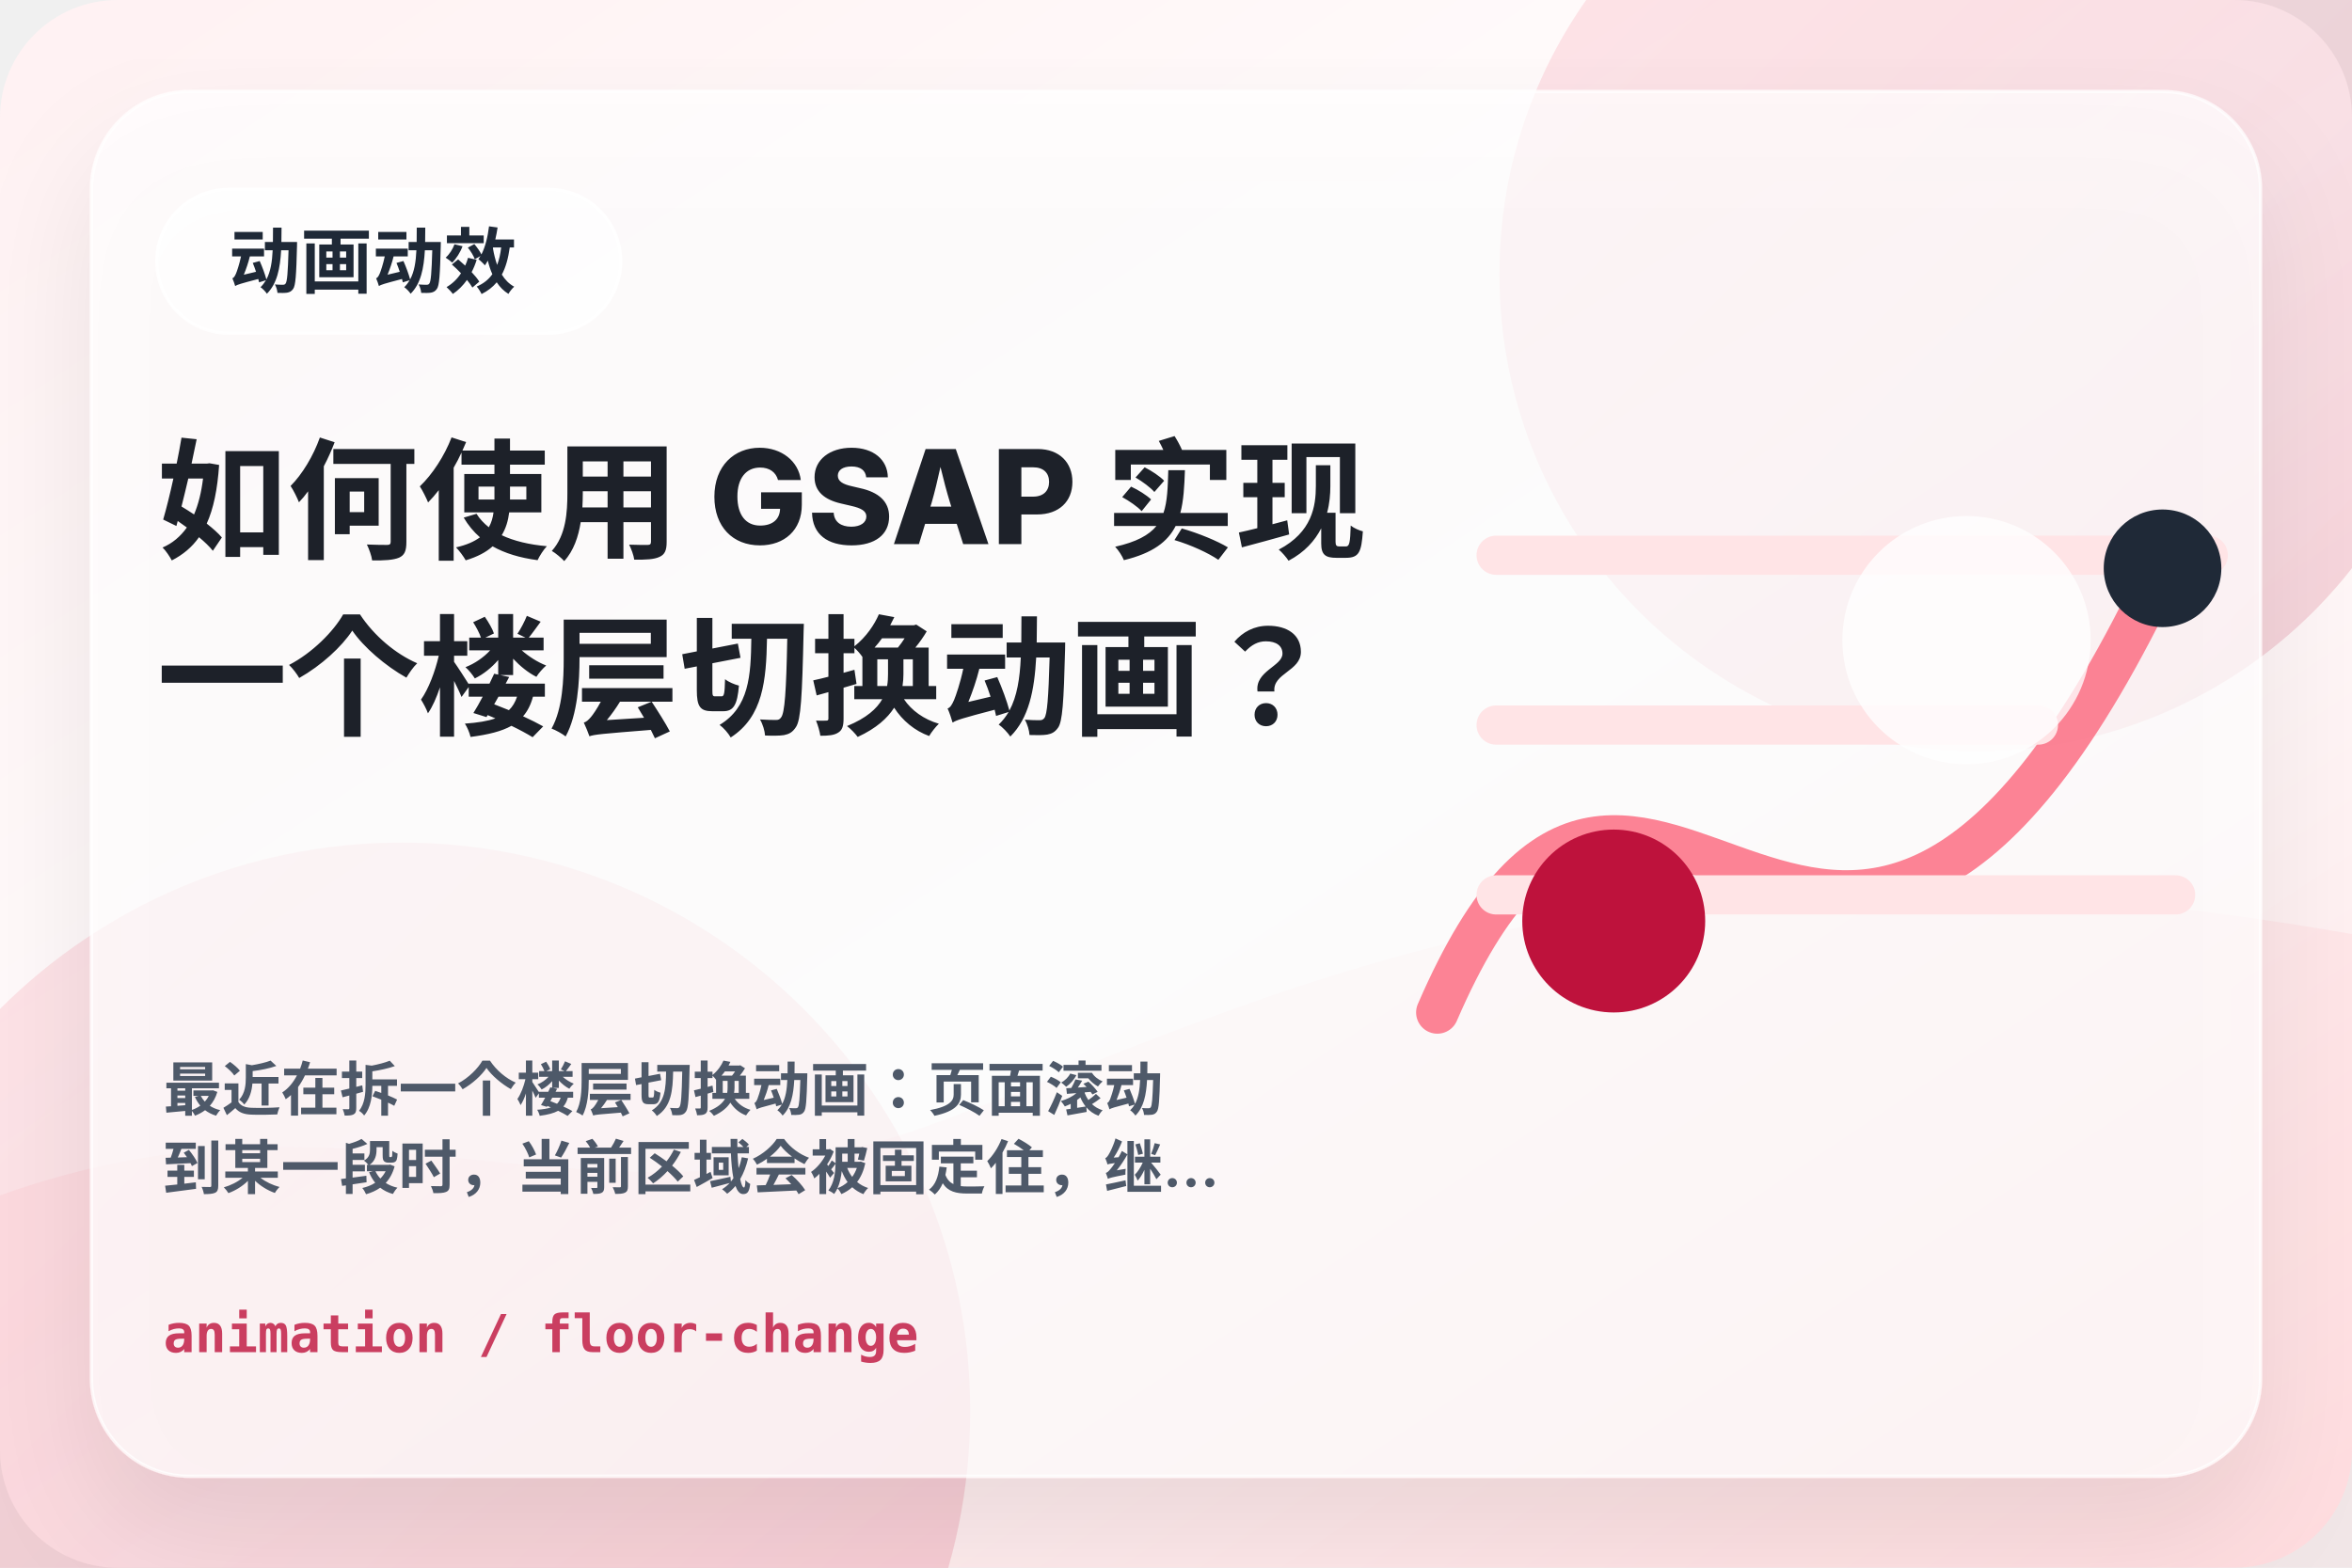
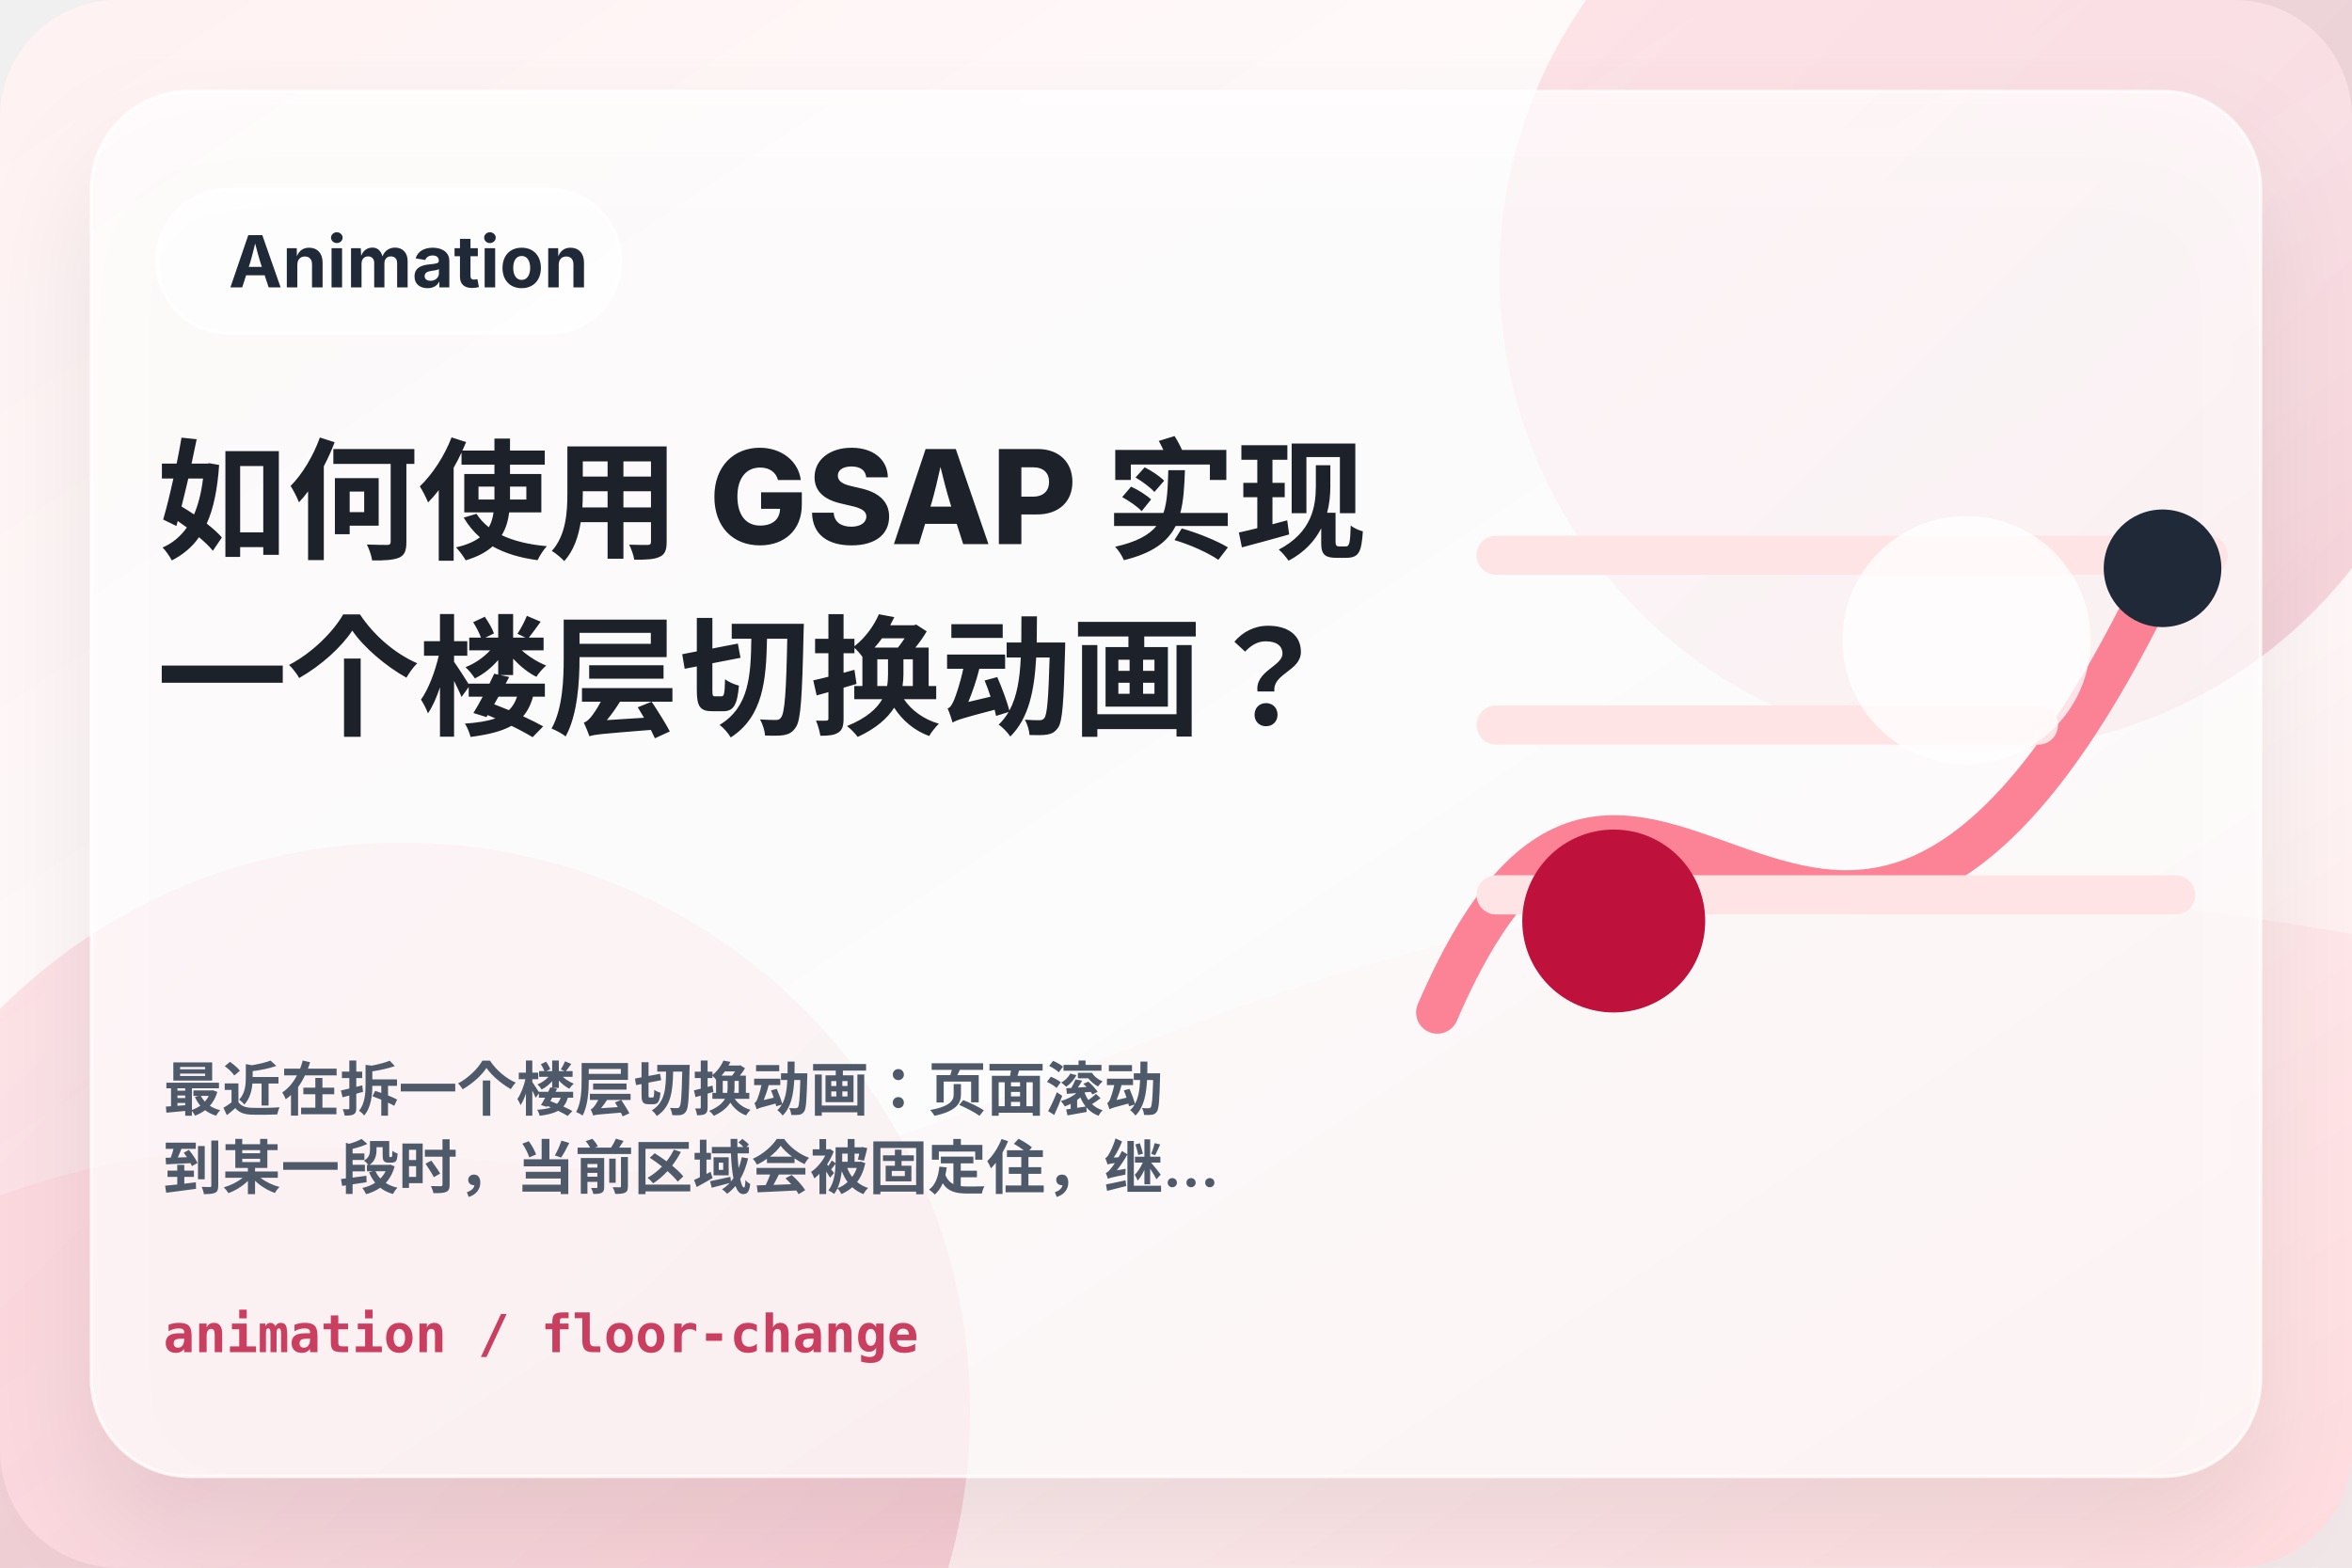
<svg xmlns="http://www.w3.org/2000/svg" viewBox="0 0 720 480" role="img" aria-labelledby="title desc">
  <defs>
    <linearGradient id="bg" x1="0" y1="0" x2="1" y2="1">
      <stop offset="0%" stop-color="#fff1f2" />
      <stop offset="54%" stop-color="#ffffff" />
      <stop offset="100%" stop-color="#ffe4e6" />
    </linearGradient>
    <linearGradient id="accent" x1="0" y1="0" x2="1" y2="1">
      <stop offset="0%" stop-color="#fb7185" />
      <stop offset="100%" stop-color="#be123c" />
    </linearGradient>
    <filter id="shadow" x="-20%" y="-20%" width="140%" height="150%">
      <feDropShadow dx="0" dy="18" stdDeviation="18" flood-color="#1d2129" flood-opacity="0.12" />
    </filter>
    <style>
      .bg {
        fill: url(#bg);
      }
      .orb {
        fill: url(#accent);
        opacity: 0.16;
      }
      .panel {
        fill: rgba(255, 255, 255, 0.68);
        stroke: rgba(255, 255, 255, 0.72);
        filter: url(#shadow);
      }
      .tag {
        fill: #1f2937;
        font:
          700 22px Inter,
          'Microsoft YaHei',
          sans-serif;
        letter-spacing: 0;
      }
      .tag-bg {
        fill: rgba(255, 255, 255, 0.72);
        stroke: rgba(255, 255, 255, 0.9);
      }
      .title-line {
        fill: #1d2129;
        font:
          800 40px Inter,
          'Microsoft YaHei',
          sans-serif;
        letter-spacing: 0;
      }
      .desc-line {
        fill: #4e5969;
        font:
          600 18px Inter,
          'Microsoft YaHei',
          sans-serif;
        letter-spacing: 0;
      }
      .slug {
        fill: #be123c;
        font:
          700 16px 'Cascadia Mono',
          Consolas,
          monospace;
        opacity: 0.8;
      }
    </style>
  </defs>
  <rect class="bg" width="720" height="480" rx="36" />
  <circle class="orb" cx="605" cy="84" r="146" />
  <circle class="orb" cx="123" cy="432" r="174" />
  <path d="M0 366 C112 326 178 384 286 344 C390 306 492 246 720 286 L720 480 L0 480 Z" fill="#fb7185" opacity="0.08" />
  <rect class="panel" x="28" y="28" width="664" height="424" rx="30" />
  <rect class="tag-bg" x="48" y="58" width="142" height="44" rx="22" />
-   <text class="tag" x="70" y="88">动画动效</text>
+   <text class="tag" x="70" y="88">Animation</text>
  <g transform="translate(410 104)">
    <path d="M30 206 C94 58 150 286 252 70" fill="none" stroke="#fb7185" stroke-width="13" stroke-linecap="round" opacity="0.86" />
    <path d="M48 66 H266" stroke="#ffe4e6" stroke-width="12" stroke-linecap="round" />
    <path d="M48 118 H214" stroke="#ffe4e6" stroke-width="12" stroke-linecap="round" />
    <path d="M48 170 H256" stroke="#ffe4e6" stroke-width="12" stroke-linecap="round" />
    <circle cx="84" cy="178" r="28" fill="#be123c" />
    <circle cx="192" cy="92" r="38" fill="#ffffff" opacity="0.78" />
    <circle cx="252" cy="70" r="18" fill="#1f2937" />
  </g>
  <text class="title-line" x="48" y="168">如何使用 GSAP 实现</text>
  <text class="title-line" x="48" y="222">一个楼层切换动画？</text>
  <text class="desc-line" x="50" y="340">最近在拆一个楼层切换动画：页面滚动</text>
  <text class="desc-line" x="50" y="364">到某一段时，当前区域会被固定住，继...</text>
  <text class="slug" x="50" y="414">animation / floor-change</text>
</svg>
